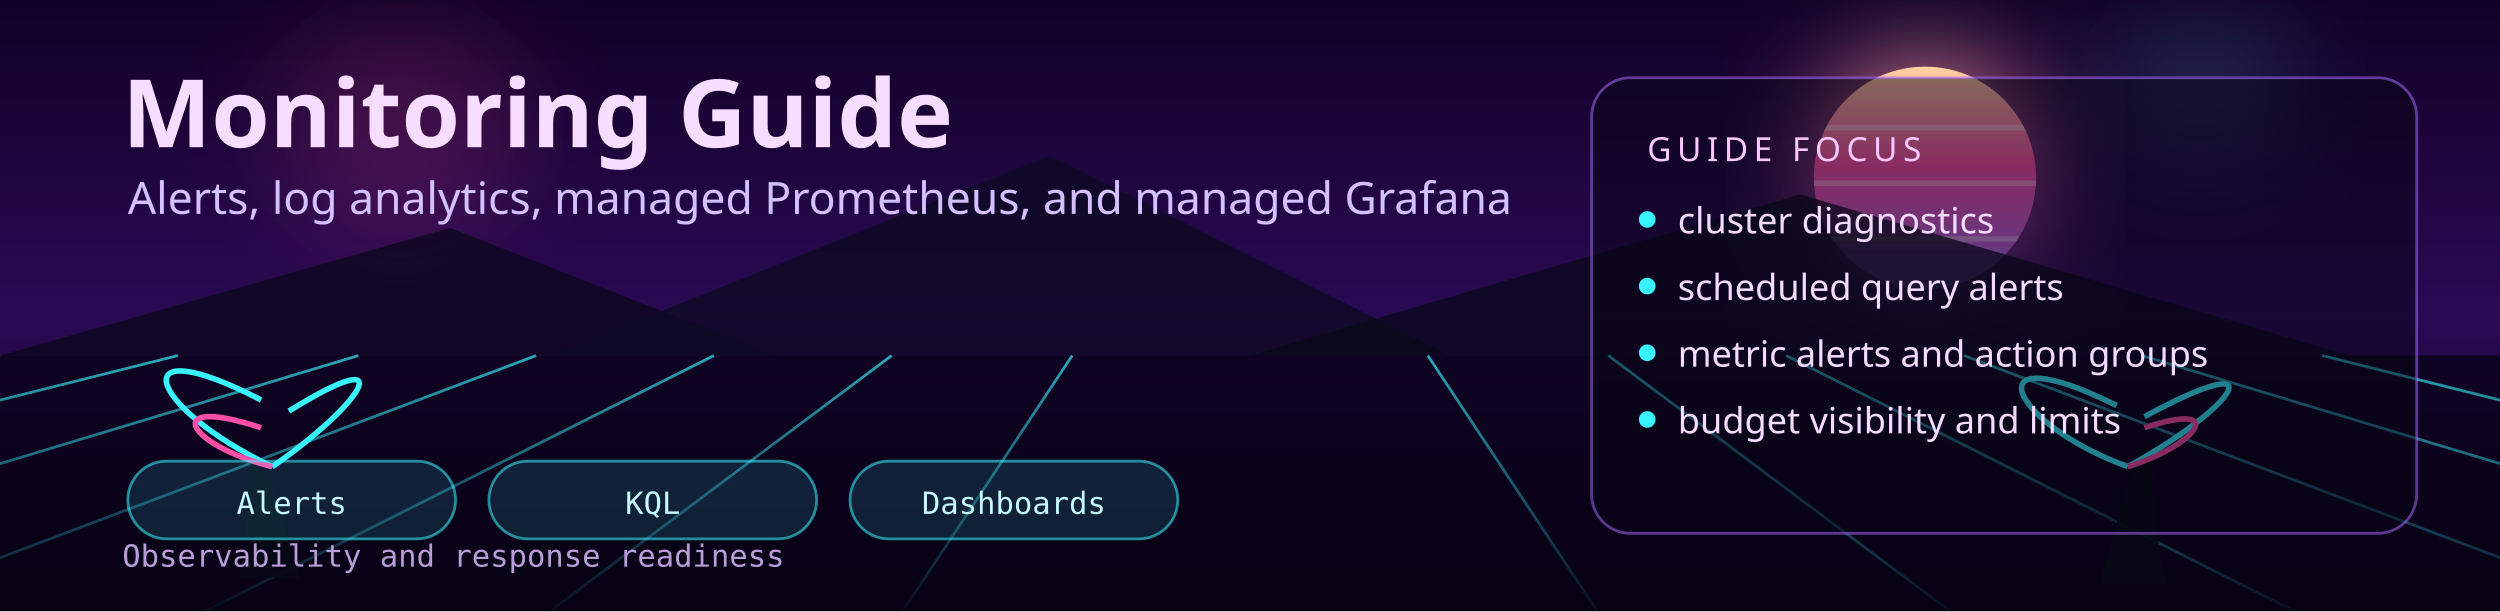
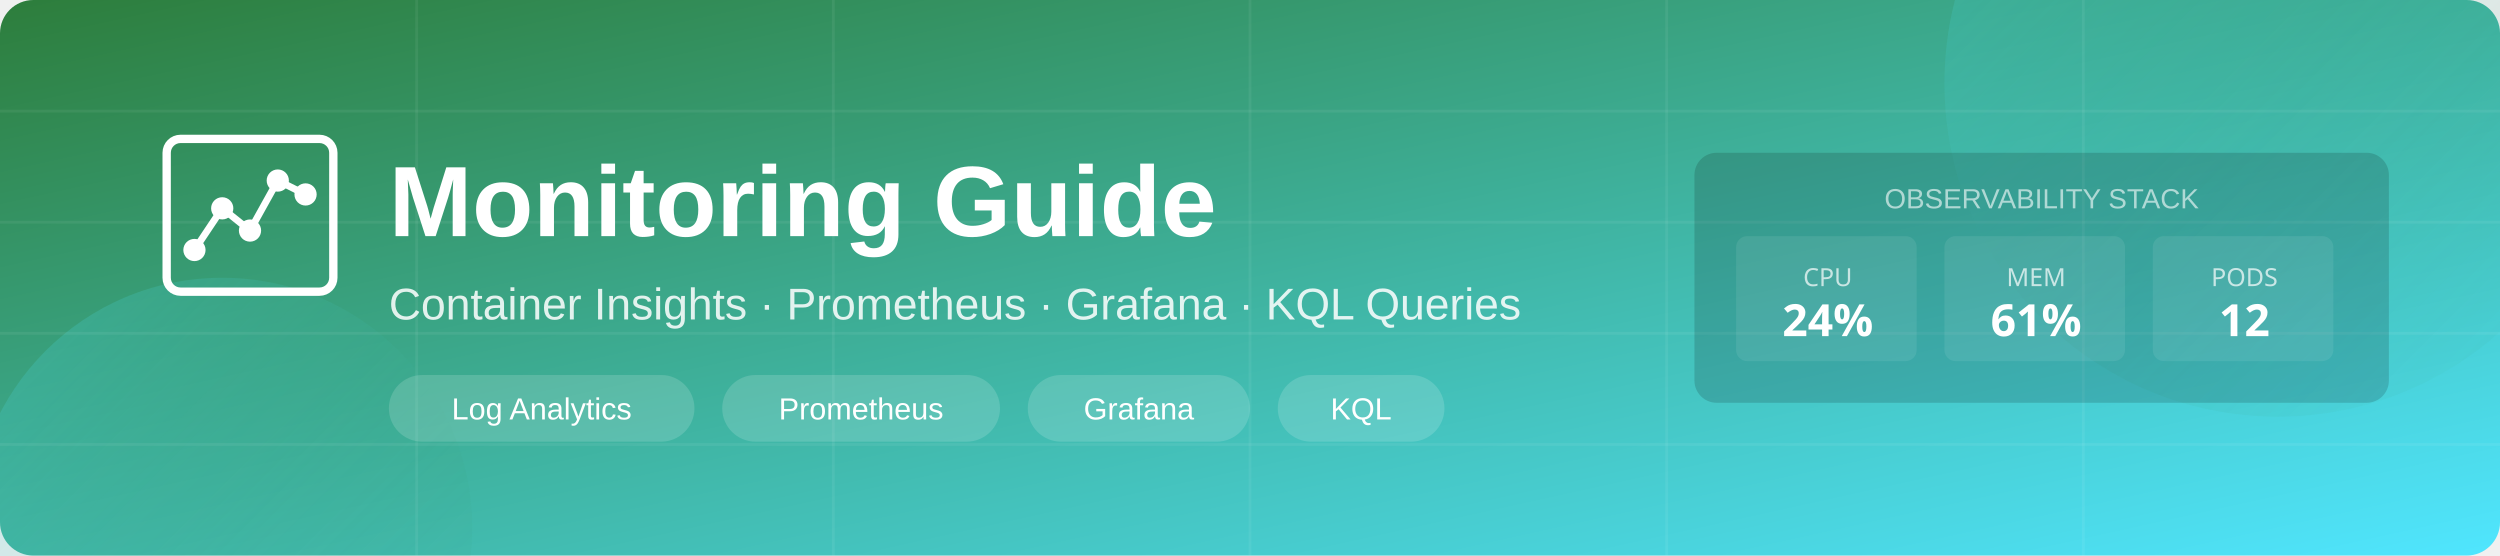
- <svg xmlns="http://www.w3.org/2000/svg" width="900" height="220" viewBox="0 0 900 220">
+ <svg xmlns="http://www.w3.org/2000/svg" viewBox="0 0 900 200">
  <defs>
-     <linearGradient id="bg" x1="0" y1="0" x2="0" y2="1">
-       <stop offset="0%" stop-color="#120126" />
-       <stop offset="52%" stop-color="#2a0954" />
-       <stop offset="100%" stop-color="#070111" />
+     <linearGradient id="bg" x1="0%" y1="0%" x2="100%" y2="100%">
+       <stop offset="0%" style="stop-color:#2D7D3B" />
+       <stop offset="100%" style="stop-color:#50E6FF" />
    </linearGradient>
-     <linearGradient id="sun" x1="0" y1="0" x2="0" y2="1">
-       <stop offset="0%" stop-color="#ffd29f" />
-       <stop offset="45%" stop-color="#ff4ea8" />
-       <stop offset="100%" stop-color="#a56fff" />
+     <linearGradient id="glow" x1="0%" y1="0%" x2="100%" y2="100%">
+       <stop offset="0%" style="stop-color:#50E6FF;stop-opacity:0.25" />
+       <stop offset="100%" style="stop-color:#2D7D3B;stop-opacity:0" />
    </linearGradient>
-     <linearGradient id="grid" x1="0" y1="0" x2="0" y2="1">
-       <stop offset="0%" stop-color="rgba(57,244,255,0.75)" />
-       <stop offset="100%" stop-color="rgba(57,244,255,0.05)" />
-     </linearGradient>
-     <filter id="softGlow" x="-40%" y="-40%" width="180%" height="180%">
-       <feGaussianBlur stdDeviation="20" />
-     </filter>
-     <clipPath id="sunClip">
-       <circle cx="693" cy="64" r="40" />
-     </clipPath>
  </defs>
-   <rect width="900" height="220" fill="url(#bg)" />
-   <circle cx="693" cy="64" r="40" fill="url(#sun)" filter="url(#softGlow)" opacity="0.9" />
-   <circle cx="693" cy="64" r="40" fill="url(#sun)" />
-   <g clip-path="url(#sunClip)" stroke="rgba(255,255,255,0.35)" stroke-width="2">
-     <line x1="653" y1="46" x2="733" y2="46" />
-     <line x1="653" y1="66" x2="733" y2="66" />
-     <line x1="653" y1="86" x2="733" y2="86" />
-     <line x1="653" y1="106" x2="733" y2="106" />
+   <rect width="900" height="200" rx="12" fill="url(#bg)" />
+   <circle cx="820" cy="30" r="120" fill="url(#glow)" />
+   <circle cx="80" cy="190" r="90" fill="url(#glow)" />
+   <g stroke="rgba(255,255,255,0.06)" stroke-width="1">
+     <line x1="0" y1="40" x2="900" y2="40" />
+     <line x1="0" y1="80" x2="900" y2="80" />
+     <line x1="0" y1="120" x2="900" y2="120" />
+     <line x1="0" y1="160" x2="900" y2="160" />
+     <line x1="150" y1="0" x2="150" y2="200" />
+     <line x1="300" y1="0" x2="300" y2="200" />
+     <line x1="450" y1="0" x2="450" y2="200" />
+     <line x1="600" y1="0" x2="600" y2="200" />
+     <line x1="750" y1="0" x2="750" y2="200" />
  </g>
-   <circle cx="144" cy="48" r="42" fill="rgba(255,78,168,0.18)" filter="url(#softGlow)" />
-   <circle cx="792" cy="26" r="33" fill="rgba(57,244,255,0.14)" filter="url(#softGlow)" />
-   <polygon points="0,128 162,82 279,128" fill="rgba(8,8,22,0.7)" />
-   <polygon points="198,128 378,56 522,128" fill="rgba(14,10,36,0.82)" />
-   <polygon points="450,128 648,70 846,128" fill="rgba(8,8,26,0.75)" />
-   <rect x="0" y="128" width="900" height="92" fill="rgba(7,2,20,0.72)" />
-   <g stroke="url(#grid)" stroke-width="1" opacity="0.9">
-     <line x1="0" y1="136" x2="900" y2="136" />
-     <line x1="0" y1="154" x2="900" y2="154" />
-     <line x1="0" y1="172" x2="900" y2="172" />
-     <line x1="0" y1="190" x2="900" y2="190" />
-     <line x1="0" y1="208" x2="900" y2="208" />
-     <line x1="0" y1="128" x2="-427" y2="220" />
-     <line x1="64" y1="128" x2="-303" y2="220" />
-     <line x1="129" y1="128" x2="-176" y2="220" />
-     <line x1="193" y1="128" x2="-51" y2="220" />
-     <line x1="257" y1="128" x2="74" y2="220" />
-     <line x1="321" y1="128" x2="198" y2="220" />
-     <line x1="386" y1="128" x2="325" y2="220" />
-     <line x1="450" y1="128" x2="450" y2="220" />
-     <line x1="514" y1="128" x2="575" y2="220" />
-     <line x1="579" y1="128" x2="702" y2="220" />
-     <line x1="643" y1="128" x2="826" y2="220" />
-     <line x1="707" y1="128" x2="951" y2="220" />
-     <line x1="771" y1="128" x2="1076" y2="220" />
-     <line x1="836" y1="128" x2="1203" y2="220" />
-     <line x1="900" y1="128" x2="1328" y2="220" />
+   <g transform="translate(55,45)" fill="none" stroke="white" stroke-width="3" stroke-linecap="round" stroke-linejoin="round">
+     <rect x="5" y="5" width="60" height="55" rx="5" />
+     <polyline points="15,45 25,30 35,38 45,20 55,25" stroke-width="2.5" />
+     <circle cx="15" cy="45" r="2.5" fill="white" />
+     <circle cx="25" cy="30" r="2.5" fill="white" />
+     <circle cx="35" cy="38" r="2.5" fill="white" />
+     <circle cx="45" cy="20" r="2.5" fill="white" />
+     <circle cx="55" cy="25" r="2.5" fill="white" />
  </g>
-   <path d="M 86 208 C 94 168, 84 158, 98 174 L 108 208 Z" fill="rgba(8,8,22,0.92)" />
-   <path d="M 98 168 C 52 146, 44 118, 94 144" stroke="#39f4ff" stroke-width="2" fill="none" />
-   <path d="M 98 168 C 130 146, 146 122, 104 148" stroke="#39f4ff" stroke-width="2" fill="none" />
-   <path d="M 98 168 C 66 160, 58 142, 94 154" stroke="#ff4ea8" stroke-width="2" fill="none" />
-   <path d="M 780 210 C 770 172, 782 152, 766 174 L 756 210 Z" fill="rgba(8,8,22,0.92)" />
-   <path d="M 766 168 C 722 152, 710 120, 762 146" stroke="#39f4ff" stroke-width="2" fill="none" />
-   <path d="M 766 168 C 806 146, 820 124, 772 150" stroke="#39f4ff" stroke-width="2" fill="none" />
-   <path d="M 766 168 C 792 160, 802 144, 772 154" stroke="#ff4ea8" stroke-width="2" fill="none" />
-   <text x="44" y="53" font-family="'Orbitron','Segoe UI',sans-serif" font-size="34" font-weight="700" fill="#f7ddff">Monitoring Guide</text>
-   <text x="46" y="77" font-family="'Space Grotesk','Segoe UI',sans-serif" font-size="16" fill="#d4c0ff">Alerts, log analytics, managed Prometheus, and managed Grafana</text>
-   <g transform="translate(46,166)">
-     <rect width="118" height="28" rx="14" fill="rgba(57,244,255,0.13)" stroke="rgba(57,244,255,0.55)" />
-     <text x="59" y="19" text-anchor="middle" font-family="'IBM Plex Mono','Consolas',monospace" font-size="11" fill="#c7faff">Alerts</text>
+   <text x="140" y="85" font-family="Segoe UI,Arial,sans-serif" font-size="36" font-weight="700" fill="white">Monitoring Guide</text>
+   <text x="140" y="115" font-family="Segoe UI,Arial,sans-serif" font-size="16" fill="rgba(255,255,255,0.85)">Container Insights · Prometheus · Grafana · KQL Queries</text>
+   <g transform="translate(140,135)">
+     <rect width="110" height="24" rx="12" fill="rgba(255,255,255,0.15)" />
+     <text x="55" y="16" font-family="Segoe UI,Arial,sans-serif" font-size="11" fill="white" text-anchor="middle">Log Analytics</text>
+     <rect x="120" width="100" height="24" rx="12" fill="rgba(255,255,255,0.15)" />
+     <text x="170" y="16" font-family="Segoe UI,Arial,sans-serif" font-size="11" fill="white" text-anchor="middle">Prometheus</text>
+     <rect x="230" width="80" height="24" rx="12" fill="rgba(255,255,255,0.15)" />
+     <text x="270" y="16" font-family="Segoe UI,Arial,sans-serif" font-size="11" fill="white" text-anchor="middle">Grafana</text>
+     <rect x="320" width="60" height="24" rx="12" fill="rgba(255,255,255,0.15)" />
+     <text x="350" y="16" font-family="Segoe UI,Arial,sans-serif" font-size="11" fill="white" text-anchor="middle">KQL</text>
  </g>
-   <g transform="translate(176,166)">
-     <rect width="118" height="28" rx="14" fill="rgba(57,244,255,0.13)" stroke="rgba(57,244,255,0.55)" />
-     <text x="59" y="19" text-anchor="middle" font-family="'IBM Plex Mono','Consolas',monospace" font-size="11" fill="#c7faff">KQL</text>
+   <g transform="translate(610,55)">
+     <rect width="250" height="90" rx="8" fill="rgba(0,0,0,0.15)" />
+     <text x="125" y="20" font-family="Segoe UI,Arial,sans-serif" font-size="10" fill="rgba(255,255,255,0.6)" text-anchor="middle">OBSERVABILITY STACK</text>
+     <g transform="translate(15,30)">
+       <rect width="65" height="45" rx="4" fill="rgba(255,255,255,0.08)" />
+       <text x="33" y="18" font-family="Segoe UI" font-size="9" fill="rgba(255,255,255,0.7)" text-anchor="middle">CPU</text>
+       <text x="33" y="36" font-family="Segoe UI" font-size="16" fill="white" text-anchor="middle" font-weight="600">24%</text>
+     </g>
+     <g transform="translate(90,30)">
+       <rect width="65" height="45" rx="4" fill="rgba(255,255,255,0.08)" />
+       <text x="33" y="18" font-family="Segoe UI" font-size="9" fill="rgba(255,255,255,0.7)" text-anchor="middle">MEM</text>
+       <text x="33" y="36" font-family="Segoe UI" font-size="16" fill="white" text-anchor="middle" font-weight="600">61%</text>
+     </g>
+     <g transform="translate(165,30)">
+       <rect width="65" height="45" rx="4" fill="rgba(255,255,255,0.08)" />
+       <text x="33" y="18" font-family="Segoe UI" font-size="9" fill="rgba(255,255,255,0.7)" text-anchor="middle">PODS</text>
+       <text x="33" y="36" font-family="Segoe UI" font-size="16" fill="white" text-anchor="middle" font-weight="600">12</text>
+     </g>
  </g>
-   <g transform="translate(306,166)">
-     <rect width="118" height="28" rx="14" fill="rgba(57,244,255,0.13)" stroke="rgba(57,244,255,0.55)" />
-     <text x="59" y="19" text-anchor="middle" font-family="'IBM Plex Mono','Consolas',monospace" font-size="11" fill="#c7faff">Dashboards</text>
-   </g>
-   <g transform="translate(573,28)">
-     <rect width="297" height="164" rx="14" fill="rgba(7,5,20,0.48)" stroke="rgba(165,111,255,0.52)" />
-     <text x="20" y="30" font-family="'Orbitron','Segoe UI',sans-serif" font-size="12" letter-spacing="2" fill="#f9c8ff">GUIDE FOCUS</text>
-     <circle cx="20" cy="51" r="3" fill="#39f4ff" />
-     <text x="31" y="56" font-family="'Space Grotesk','Segoe UI',sans-serif" font-size="13" fill="#f3dcff">cluster diagnostics</text>
-     <circle cx="20" cy="75" r="3" fill="#39f4ff" />
-     <text x="31" y="80" font-family="'Space Grotesk','Segoe UI',sans-serif" font-size="13" fill="#f3dcff">scheduled query alerts</text>
-     <circle cx="20" cy="99" r="3" fill="#39f4ff" />
-     <text x="31" y="104" font-family="'Space Grotesk','Segoe UI',sans-serif" font-size="13" fill="#f3dcff">metric alerts and action groups</text>
-     <circle cx="20" cy="123" r="3" fill="#39f4ff" />
-     <text x="31" y="128" font-family="'Space Grotesk','Segoe UI',sans-serif" font-size="13" fill="#f3dcff">budget visibility and limits</text>
-   </g>
-   <text x="44" y="204" font-family="'IBM Plex Mono','Consolas',monospace" font-size="11" fill="#b89ed8">Observability and response readiness</text>
</svg>
